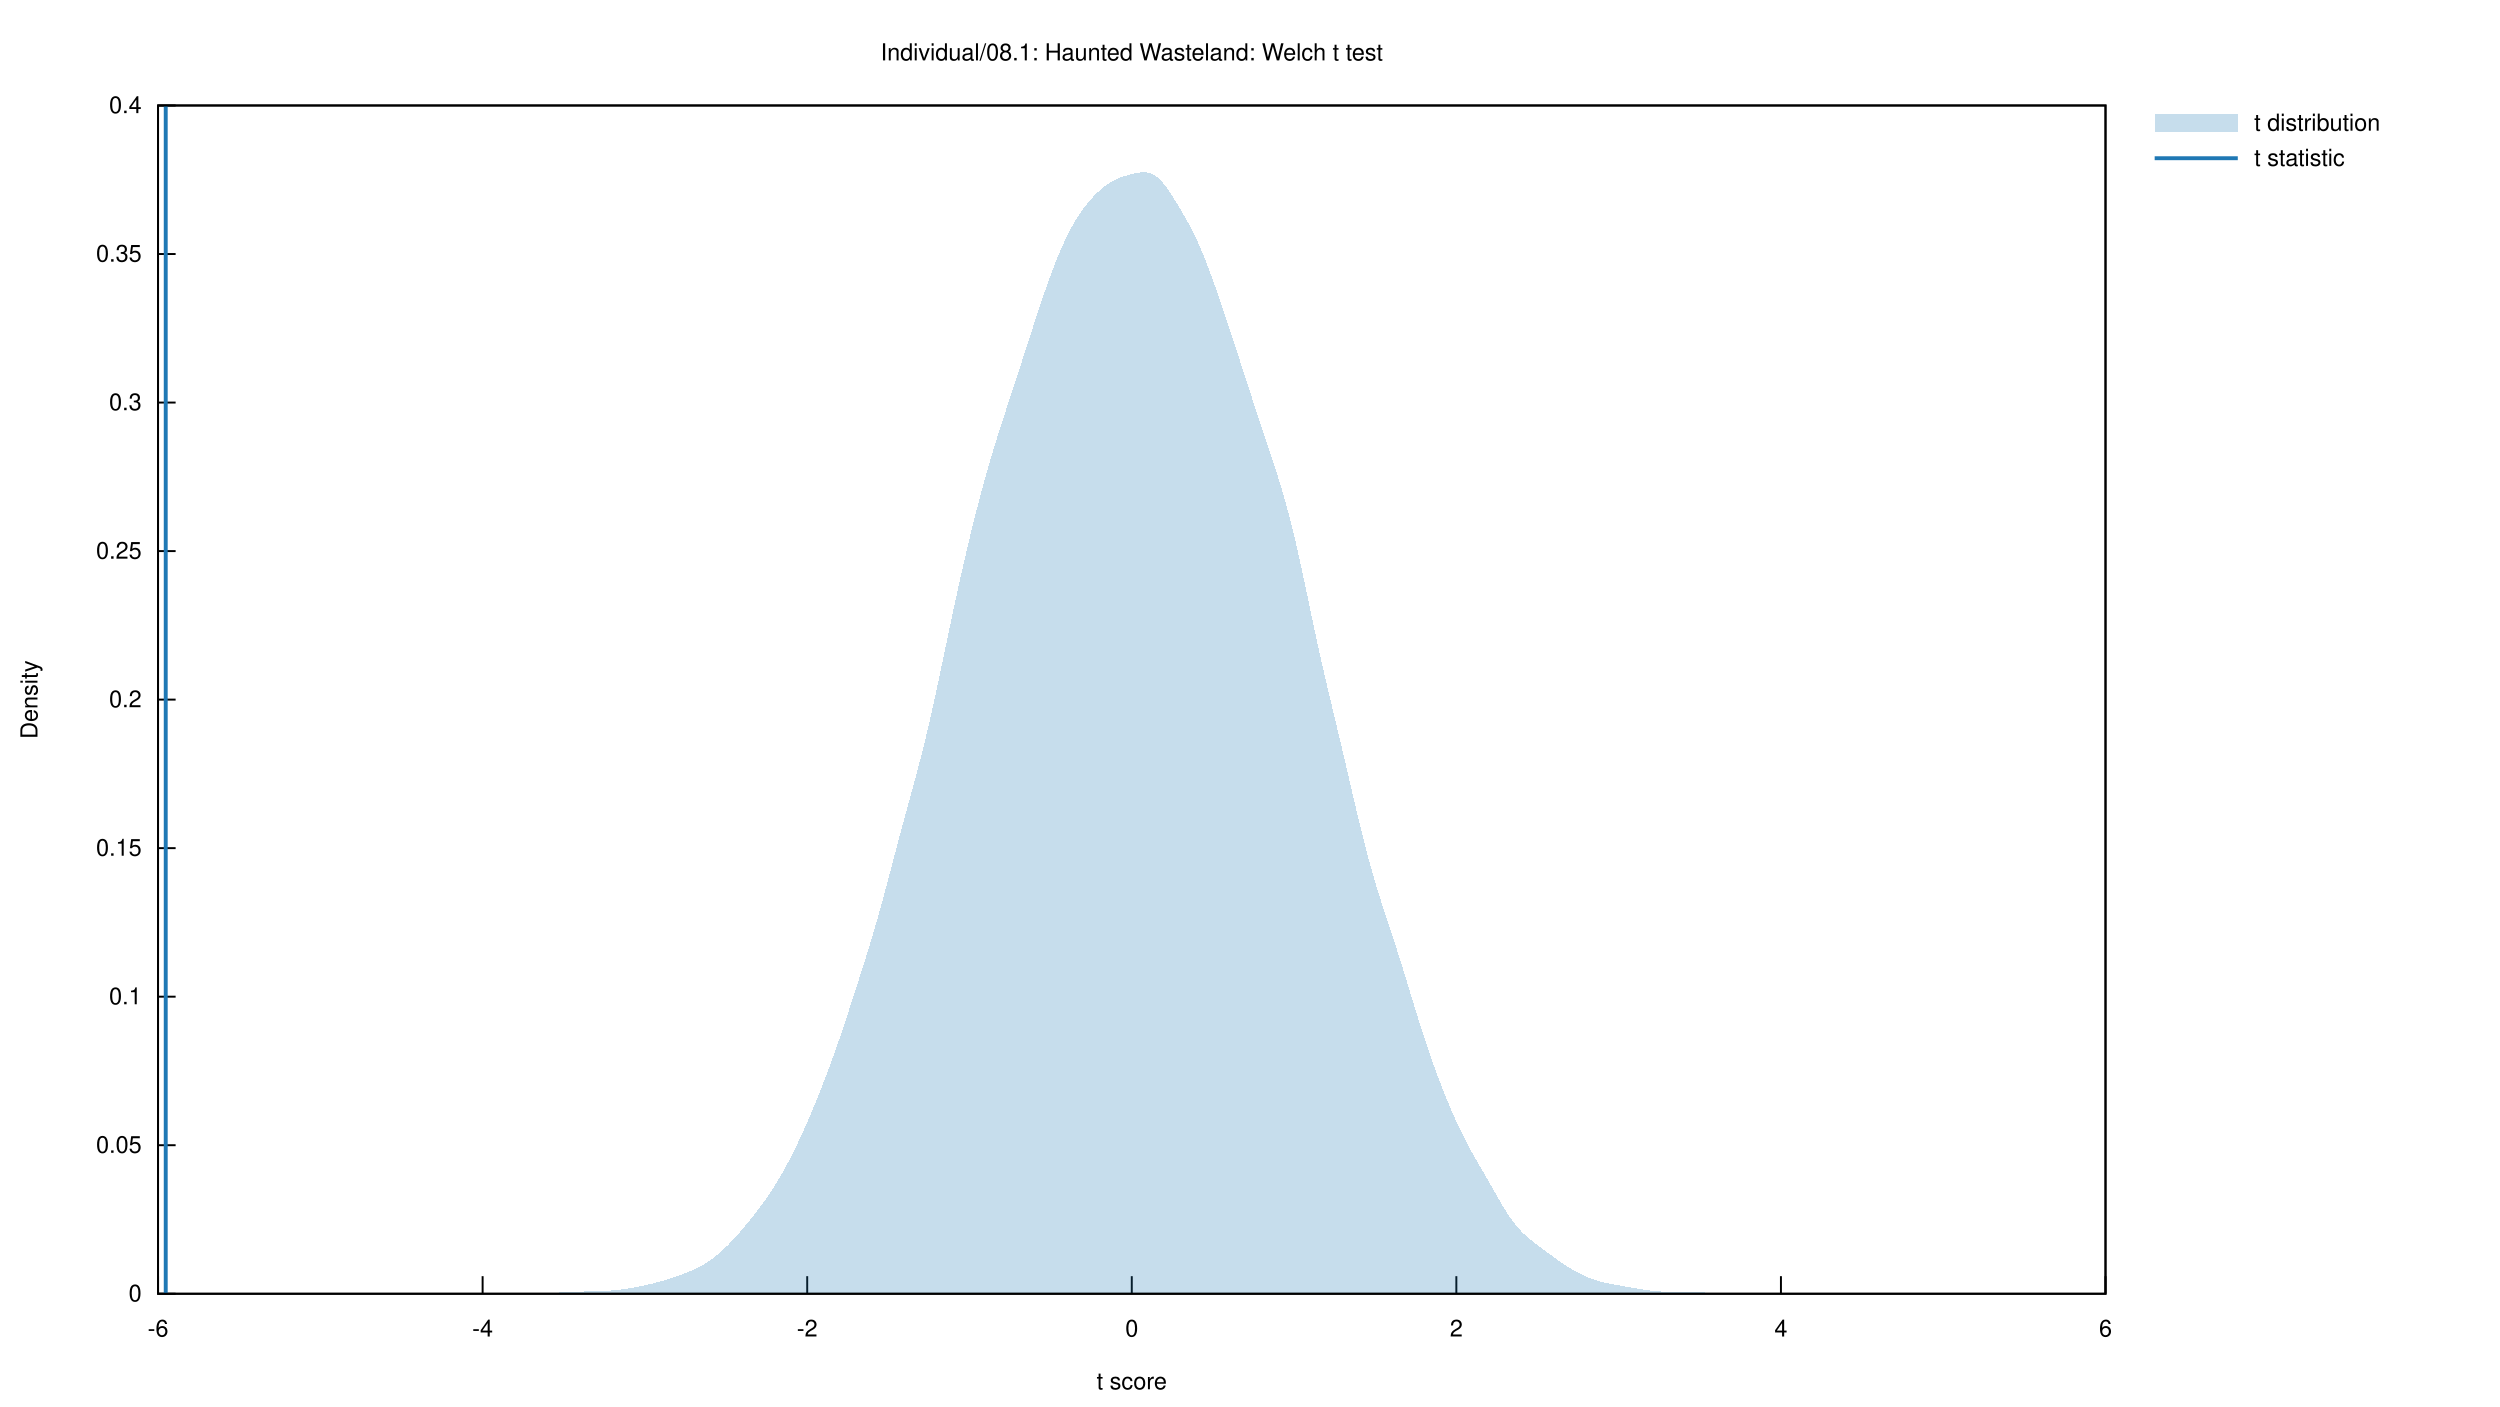
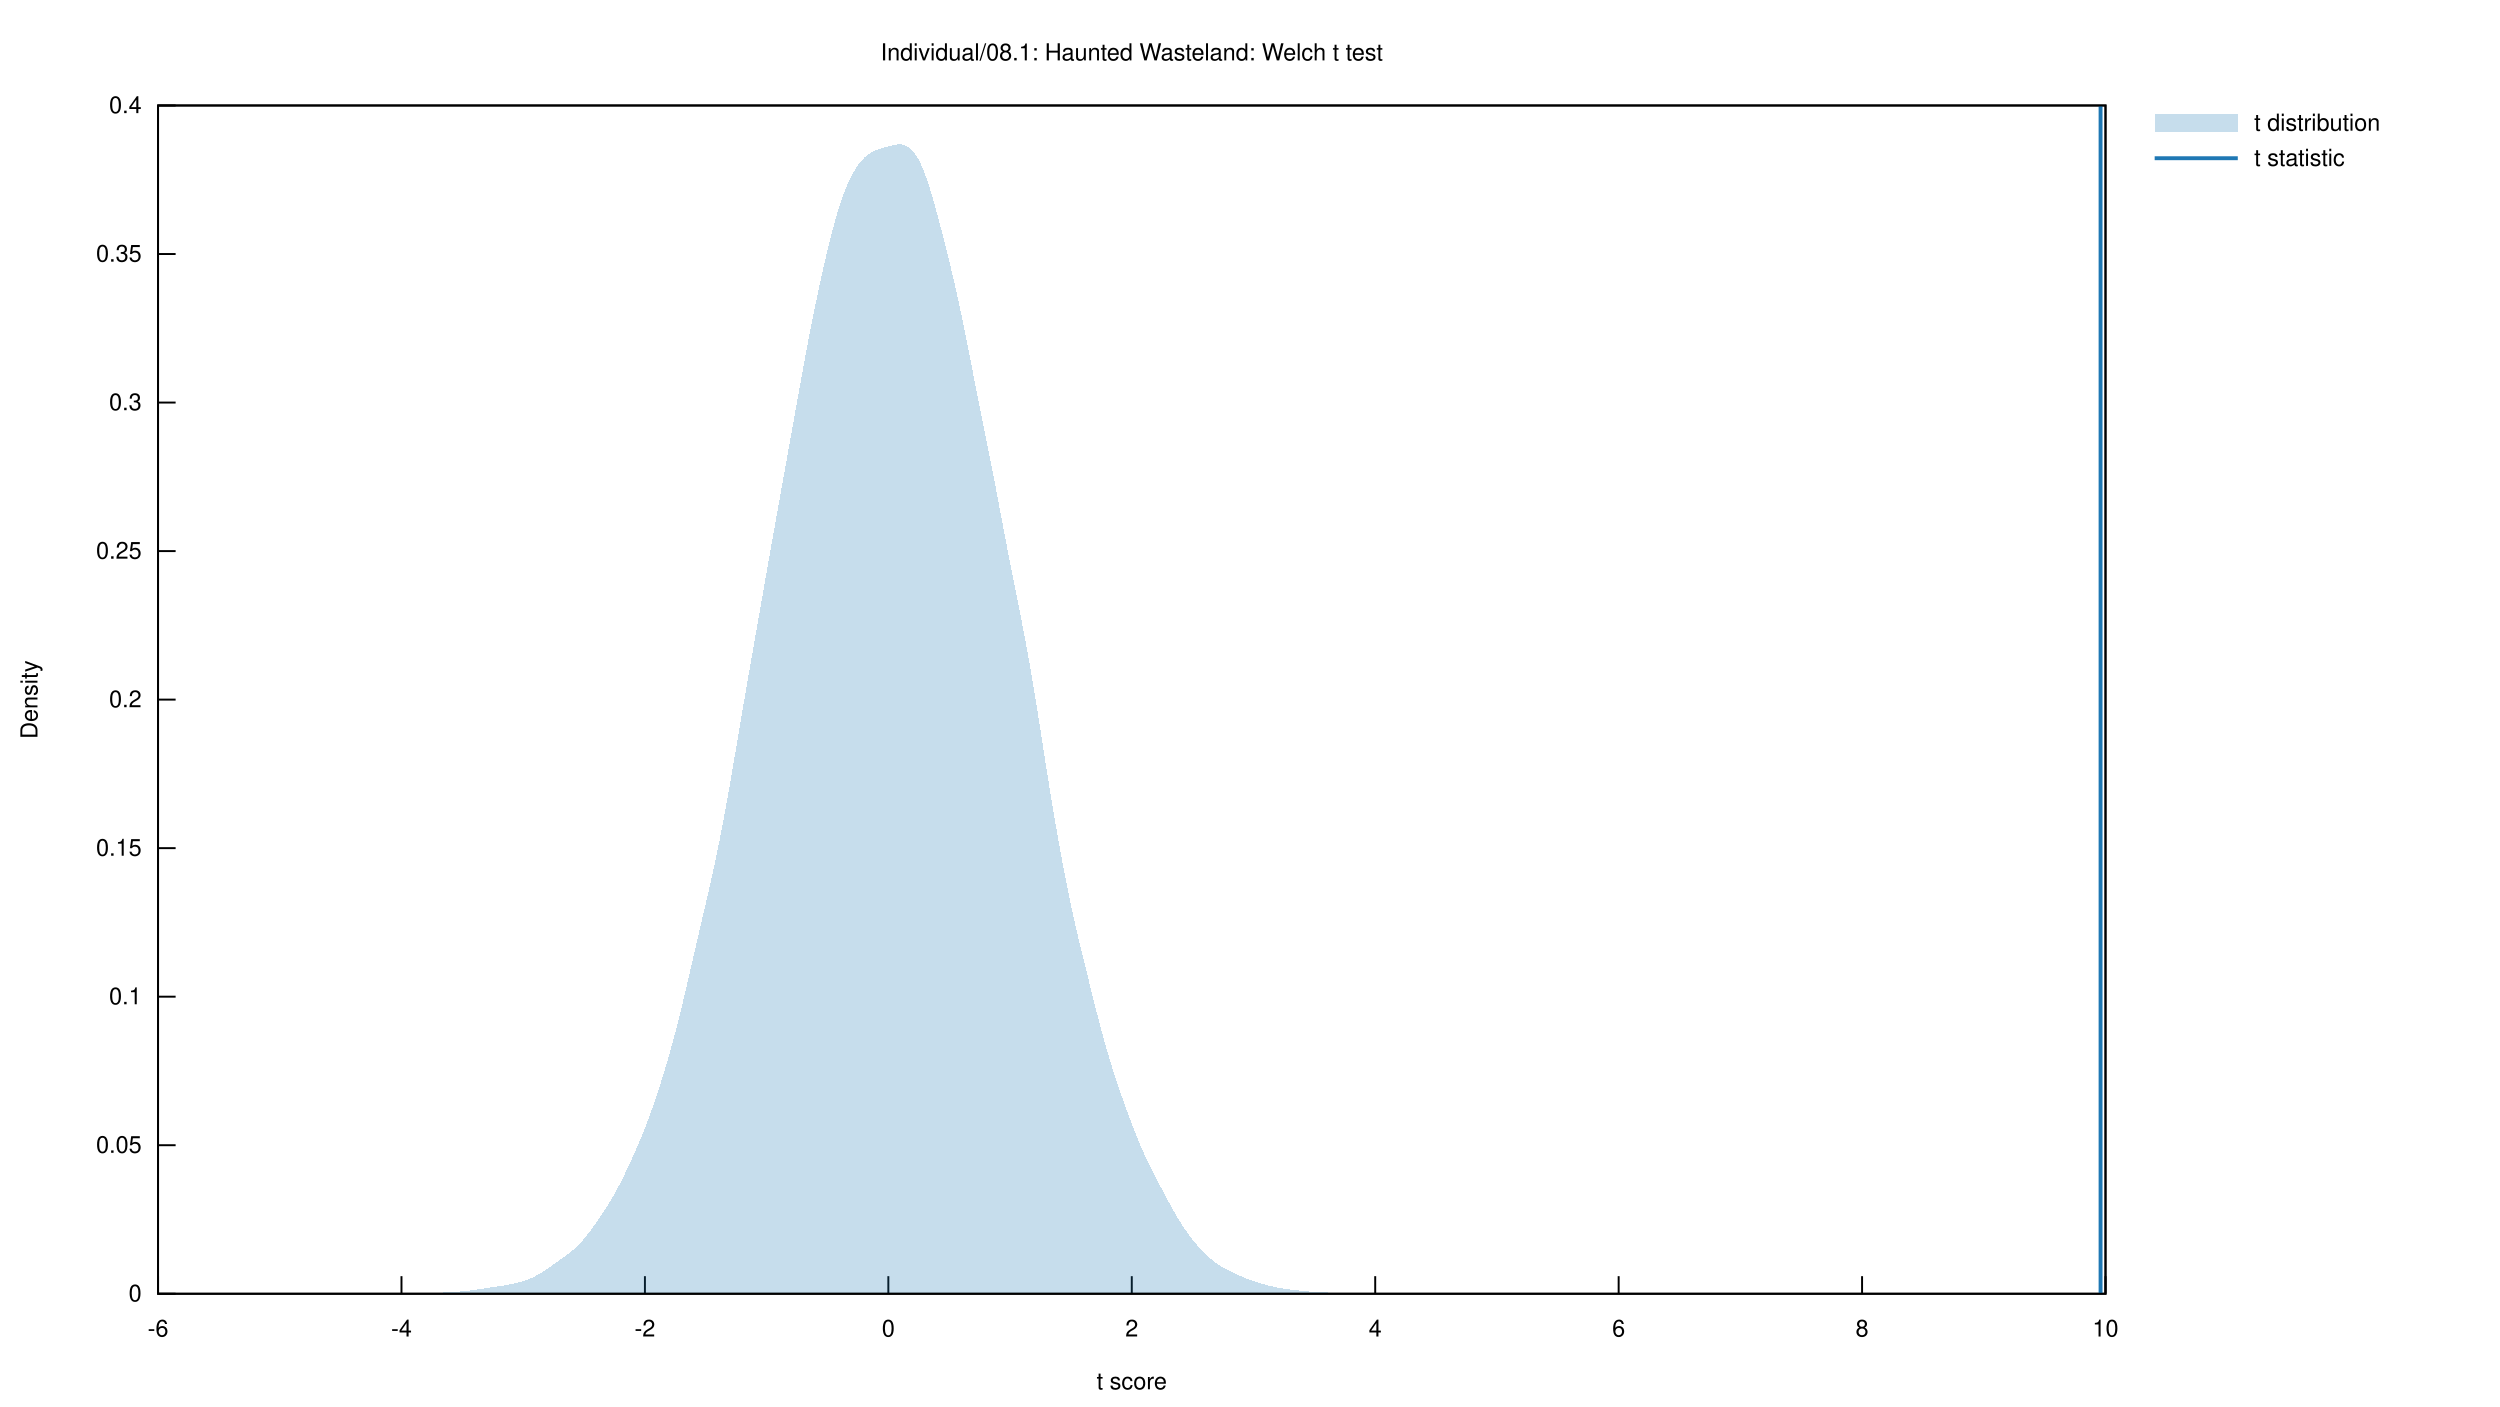
<svg xmlns="http://www.w3.org/2000/svg" xmlns:xlink="http://www.w3.org/1999/xlink" viewBox="0 0 1280 720">
  <g id="gnuplot_canvas">
    <rect x="0" y="0" width="1280" height="720" fill="none" />
    <defs>
      <circle id="gpDot" r="0.5" stroke-width="0.5" stroke="currentColor" />
      <path id="gpPt0" stroke-width="0.222" stroke="currentColor" d="M-1,0 h2 M0,-1 v2" />
      <path id="gpPt1" stroke-width="0.222" stroke="currentColor" d="M-1,-1 L1,1 M1,-1 L-1,1" />
      <path id="gpPt2" stroke-width="0.222" stroke="currentColor" d="M-1,0 L1,0 M0,-1 L0,1 M-1,-1 L1,1 M-1,1 L1,-1" />
      <rect id="gpPt3" stroke-width="0.222" stroke="currentColor" x="-1" y="-1" width="2" height="2" />
      <rect id="gpPt4" stroke-width="0.222" stroke="currentColor" fill="currentColor" x="-1" y="-1" width="2" height="2" />
      <circle id="gpPt5" stroke-width="0.222" stroke="currentColor" cx="0" cy="0" r="1" />
      <use xlink:href="#gpPt5" id="gpPt6" fill="currentColor" stroke="none" />
      <path id="gpPt7" stroke-width="0.222" stroke="currentColor" d="M0,-1.33 L-1.33,0.67 L1.33,0.67 z" />
      <use xlink:href="#gpPt7" id="gpPt8" fill="currentColor" stroke="none" />
      <use xlink:href="#gpPt7" id="gpPt9" stroke="currentColor" transform="rotate(180)" />
      <use xlink:href="#gpPt9" id="gpPt10" fill="currentColor" stroke="none" />
      <use xlink:href="#gpPt3" id="gpPt11" stroke="currentColor" transform="rotate(45)" />
      <use xlink:href="#gpPt11" id="gpPt12" fill="currentColor" stroke="none" />
      <path id="gpPt13" stroke-width="0.222" stroke="currentColor" d="M0,1.330 L1.265,0.411 L0.782,-1.067 L-0.782,-1.076 L-1.265,0.411 z" />
      <use xlink:href="#gpPt13" id="gpPt14" fill="currentColor" stroke="none" />
      <filter id="textbox" filterUnits="objectBoundingBox" x="0" y="0" height="1" width="1">
        <feFlood flood-color="white" flood-opacity="1" result="bgnd" />
        <feComposite in="SourceGraphic" in2="bgnd" operator="atop" />
      </filter>
      <filter id="greybox" filterUnits="objectBoundingBox" x="0" y="0" height="1" width="1">
        <feFlood flood-color="lightgrey" flood-opacity="1" result="grey" />
        <feComposite in="SourceGraphic" in2="grey" operator="atop" />
      </filter>
    </defs>
    <g fill="none" color="white" stroke="currentColor" stroke-width="1.00" stroke-linecap="butt" stroke-linejoin="miter">
</g>
    <g fill="none" color="black" stroke="currentColor" stroke-width="1.00" stroke-linecap="butt" stroke-linejoin="miter">
      <path stroke="black" d="M80.92,662.40 L89.92,662.40  " />
      <g transform="translate(72.53,666.30)" stroke="none" fill="black" font-family="Helvetica" font-size="12.00" text-anchor="end">
        <text>
          <tspan font-family="Helvetica"> 0</tspan>
        </text>
      </g>
    </g>
    <g fill="none" color="black" stroke="currentColor" stroke-width="1.00" stroke-linecap="butt" stroke-linejoin="miter">
      <path stroke="black" d="M80.92,586.35 L89.92,586.35  " />
      <g transform="translate(72.53,590.25)" stroke="none" fill="black" font-family="Helvetica" font-size="12.00" text-anchor="end">
        <text>
          <tspan font-family="Helvetica"> 0.05</tspan>
        </text>
      </g>
    </g>
    <g fill="none" color="black" stroke="currentColor" stroke-width="1.00" stroke-linecap="butt" stroke-linejoin="miter">
      <path stroke="black" d="M80.92,510.30 L89.92,510.30  " />
      <g transform="translate(72.53,514.20)" stroke="none" fill="black" font-family="Helvetica" font-size="12.00" text-anchor="end">
        <text>
          <tspan font-family="Helvetica"> 0.1</tspan>
        </text>
      </g>
    </g>
    <g fill="none" color="black" stroke="currentColor" stroke-width="1.00" stroke-linecap="butt" stroke-linejoin="miter">
      <path stroke="black" d="M80.92,434.25 L89.92,434.25  " />
      <g transform="translate(72.53,438.15)" stroke="none" fill="black" font-family="Helvetica" font-size="12.00" text-anchor="end">
        <text>
          <tspan font-family="Helvetica"> 0.15</tspan>
        </text>
      </g>
    </g>
    <g fill="none" color="black" stroke="currentColor" stroke-width="1.00" stroke-linecap="butt" stroke-linejoin="miter">
      <path stroke="black" d="M80.92,358.20 L89.92,358.20  " />
      <g transform="translate(72.53,362.10)" stroke="none" fill="black" font-family="Helvetica" font-size="12.00" text-anchor="end">
        <text>
          <tspan font-family="Helvetica"> 0.2</tspan>
        </text>
      </g>
    </g>
    <g fill="none" color="black" stroke="currentColor" stroke-width="1.00" stroke-linecap="butt" stroke-linejoin="miter">
      <path stroke="black" d="M80.92,282.16 L89.92,282.16  " />
      <g transform="translate(72.53,286.06)" stroke="none" fill="black" font-family="Helvetica" font-size="12.00" text-anchor="end">
        <text>
          <tspan font-family="Helvetica"> 0.25</tspan>
        </text>
      </g>
    </g>
    <g fill="none" color="black" stroke="currentColor" stroke-width="1.00" stroke-linecap="butt" stroke-linejoin="miter">
      <path stroke="black" d="M80.92,206.11 L89.92,206.11  " />
      <g transform="translate(72.53,210.01)" stroke="none" fill="black" font-family="Helvetica" font-size="12.00" text-anchor="end">
        <text>
          <tspan font-family="Helvetica"> 0.3</tspan>
        </text>
      </g>
    </g>
    <g fill="none" color="black" stroke="currentColor" stroke-width="1.00" stroke-linecap="butt" stroke-linejoin="miter">
      <path stroke="black" d="M80.92,130.06 L89.92,130.06  " />
      <g transform="translate(72.53,133.96)" stroke="none" fill="black" font-family="Helvetica" font-size="12.00" text-anchor="end">
        <text>
          <tspan font-family="Helvetica"> 0.35</tspan>
        </text>
      </g>
    </g>
    <g fill="none" color="black" stroke="currentColor" stroke-width="1.00" stroke-linecap="butt" stroke-linejoin="miter">
      <path stroke="black" d="M80.92,54.01 L89.92,54.01  " />
      <g transform="translate(72.53,57.91)" stroke="none" fill="black" font-family="Helvetica" font-size="12.00" text-anchor="end">
        <text>
          <tspan font-family="Helvetica"> 0.4</tspan>
        </text>
      </g>
    </g>
    <g fill="none" color="black" stroke="currentColor" stroke-width="1.00" stroke-linecap="butt" stroke-linejoin="miter">
      <path stroke="black" d="M80.92,662.40 L80.92,653.40  " />
      <g transform="translate(80.92,684.30)" stroke="none" fill="black" font-family="Helvetica" font-size="12.00" text-anchor="middle">
        <text>
          <tspan font-family="Helvetica">-6</tspan>
        </text>
      </g>
    </g>
    <g fill="none" color="black" stroke="currentColor" stroke-width="1.00" stroke-linecap="butt" stroke-linejoin="miter">
-       <path stroke="black" d="M247.10,662.40 L247.10,653.40  " />
-       <g transform="translate(247.10,684.30)" stroke="none" fill="black" font-family="Helvetica" font-size="12.00" text-anchor="middle">
+       <path stroke="black" d="M205.56,662.40 L205.56,653.40  " />
+       <g transform="translate(205.56,684.30)" stroke="none" fill="black" font-family="Helvetica" font-size="12.00" text-anchor="middle">
        <text>
          <tspan font-family="Helvetica">-4</tspan>
        </text>
      </g>
    </g>
    <g fill="none" color="black" stroke="currentColor" stroke-width="1.00" stroke-linecap="butt" stroke-linejoin="miter">
-       <path stroke="black" d="M413.29,662.40 L413.29,653.40  " />
-       <g transform="translate(413.29,684.30)" stroke="none" fill="black" font-family="Helvetica" font-size="12.00" text-anchor="middle">
+       <path stroke="black" d="M330.20,662.40 L330.20,653.40  " />
+       <g transform="translate(330.20,684.30)" stroke="none" fill="black" font-family="Helvetica" font-size="12.00" text-anchor="middle">
        <text>
          <tspan font-family="Helvetica">-2</tspan>
+         </text>
+       </g>
+     </g>
+     <g fill="none" color="black" stroke="currentColor" stroke-width="1.00" stroke-linecap="butt" stroke-linejoin="miter">
+       <path stroke="black" d="M454.83,662.40 L454.83,653.40  " />
+       <g transform="translate(454.83,684.30)" stroke="none" fill="black" font-family="Helvetica" font-size="12.00" text-anchor="middle">
+         <text>
+           <tspan font-family="Helvetica"> 0</tspan>
        </text>
      </g>
    </g>
    <g fill="none" color="black" stroke="currentColor" stroke-width="1.00" stroke-linecap="butt" stroke-linejoin="miter">
      <path stroke="black" d="M579.47,662.40 L579.47,653.40  " />
      <g transform="translate(579.47,684.30)" stroke="none" fill="black" font-family="Helvetica" font-size="12.00" text-anchor="middle">
        <text>
-           <tspan font-family="Helvetica"> 0</tspan>
-         </text>
-       </g>
-     </g>
-     <g fill="none" color="black" stroke="currentColor" stroke-width="1.00" stroke-linecap="butt" stroke-linejoin="miter">
-       <path stroke="black" d="M745.65,662.40 L745.65,653.40  " />
-       <g transform="translate(745.65,684.30)" stroke="none" fill="black" font-family="Helvetica" font-size="12.00" text-anchor="middle">
-         <text>
          <tspan font-family="Helvetica"> 2</tspan>
        </text>
      </g>
    </g>
    <g fill="none" color="black" stroke="currentColor" stroke-width="1.00" stroke-linecap="butt" stroke-linejoin="miter">
-       <path stroke="black" d="M911.84,662.40 L911.84,653.40  " />
-       <g transform="translate(911.84,684.30)" stroke="none" fill="black" font-family="Helvetica" font-size="12.00" text-anchor="middle">
+       <path stroke="black" d="M704.11,662.40 L704.11,653.40  " />
+       <g transform="translate(704.11,684.30)" stroke="none" fill="black" font-family="Helvetica" font-size="12.00" text-anchor="middle">
        <text>
          <tspan font-family="Helvetica"> 4</tspan>
+         </text>
+       </g>
+     </g>
+     <g fill="none" color="black" stroke="currentColor" stroke-width="1.00" stroke-linecap="butt" stroke-linejoin="miter">
+       <path stroke="black" d="M828.75,662.40 L828.75,653.40  " />
+       <g transform="translate(828.75,684.30)" stroke="none" fill="black" font-family="Helvetica" font-size="12.00" text-anchor="middle">
+         <text>
+           <tspan font-family="Helvetica"> 6</tspan>
+         </text>
+       </g>
+     </g>
+     <g fill="none" color="black" stroke="currentColor" stroke-width="1.00" stroke-linecap="butt" stroke-linejoin="miter">
+       <path stroke="black" d="M953.38,662.40 L953.38,653.40  " />
+       <g transform="translate(953.38,684.30)" stroke="none" fill="black" font-family="Helvetica" font-size="12.00" text-anchor="middle">
+         <text>
+           <tspan font-family="Helvetica"> 8</tspan>
        </text>
      </g>
    </g>
    <g fill="none" color="black" stroke="currentColor" stroke-width="1.00" stroke-linecap="butt" stroke-linejoin="miter">
      <path stroke="black" d="M1078.02,662.40 L1078.02,653.40  " />
      <g transform="translate(1078.02,684.30)" stroke="none" fill="black" font-family="Helvetica" font-size="12.00" text-anchor="middle">
        <text>
-           <tspan font-family="Helvetica"> 6</tspan>
+           <tspan font-family="Helvetica"> 10</tspan>
        </text>
      </g>
    </g>
    <g fill="none" color="black" stroke="currentColor" stroke-width="1.00" stroke-linecap="butt" stroke-linejoin="miter">
</g>
    <g fill="none" color="black" stroke="currentColor" stroke-width="1.00" stroke-linecap="butt" stroke-linejoin="miter">
      <path stroke="black" d="M80.92,54.01 L80.92,662.40 L1078.02,662.40 L1078.02,54.01 L80.92,54.01 Z  " />
    </g>
    <g fill="none" color="black" stroke="currentColor" stroke-width="1.00" stroke-linecap="butt" stroke-linejoin="miter">
      <g transform="translate(19.18,358.21) rotate(270)" stroke="none" fill="black" font-family="Helvetica" font-size="12.00" text-anchor="middle">
        <text>
          <tspan font-family="Helvetica">Density</tspan>
        </text>
      </g>
    </g>
    <g fill="none" color="black" stroke="currentColor" stroke-width="1.00" stroke-linecap="butt" stroke-linejoin="miter">
      <g transform="translate(579.47,711.30)" stroke="none" fill="black" font-family="Helvetica" font-size="12.00" text-anchor="middle">
        <text>
          <tspan font-family="Helvetica">t score</tspan>
        </text>
      </g>
    </g>
    <g fill="none" color="black" stroke="currentColor" stroke-width="1.00" stroke-linecap="butt" stroke-linejoin="miter">
</g>
    <g id="gnuplot_plot_1">
      <g fill="none" color="black" stroke="currentColor" stroke-width="1.00" stroke-linecap="butt" stroke-linejoin="miter">
        <g transform="translate(1154.14,66.91)" stroke="none" fill="black" font-family="Helvetica" font-size="12.00" text-anchor="start">
          <text>
            <tspan font-family="Helvetica">t distribution</tspan>
          </text>
        </g>
      </g>
      <g fill="none" color="black" stroke="currentColor" stroke-width="1.00" stroke-linecap="butt" stroke-linejoin="miter">
        <g stroke="none" shape-rendering="crispEdges">
          <polygon fill="rgb( 31, 120, 180)" fill-opacity="0.25" points="1103.19,67.51 1145.75,67.51 1145.75,58.51 1103.19,58.51 " />
-           <polygon fill="rgb( 31, 120, 180)" fill-opacity="0.25" points="225.11,662.40 226.58,662.40 228.06,662.40 229.53,662.40 231.01,662.40 232.48,662.39 233.96,662.39 235.44,662.39 236.91,662.39 238.39,662.38 239.86,662.38 241.34,662.37 242.81,662.37 244.29,662.36 245.76,662.35 247.24,662.35 248.72,662.35 250.19,662.34 251.67,662.34 253.14,662.34 254.62,662.34 256.09,662.35 257.57,662.35 259.04,662.35 260.52,662.35 262.00,662.35 263.47,662.35 264.95,662.34 266.42,662.33 267.90,662.32 269.37,662.30 270.85,662.27 272.32,662.24 273.80,662.21 275.27,662.16 276.75,662.12 278.23,662.07 279.70,662.02 281.18,661.96 282.65,661.90 284.13,661.84 285.60,661.78 287.08,661.72 288.55,661.66 290.03,661.60 291.51,661.53 292.98,661.47 294.46,661.41 295.93,661.36 297.41,661.30 298.88,661.25 300.36,661.21 301.83,661.17 303.31,661.13 304.79,661.09 306.26,661.05 307.74,661.00 309.21,660.94 310.69,660.87 312.16,660.78 313.64,660.67 315.11,660.55 316.59,660.40 318.07,660.23 319.54,660.03 321.02,659.82 322.49,659.58 323.97,659.32 325.44,659.05 326.92,658.76 328.39,658.46 329.87,658.15 331.35,657.82 332.82,657.47 334.30,657.11 335.77,656.73 337.25,656.33 338.72,655.92 340.20,655.48 341.67,655.02 343.15,654.55 344.62,654.06 346.10,653.56 347.58,653.05 349.05,652.52 350.53,651.97 352.00,651.39 353.48,650.79 354.95,650.15 356.43,649.46 357.90,648.71 359.38,647.91 360.86,647.03 362.33,646.09 363.81,645.09 365.28,644.00 366.76,642.85 368.23,641.63 369.71,640.33 371.18,638.97 372.66,637.53 374.14,636.02 375.61,634.45 377.09,632.82 378.56,631.14 380.04,629.41 381.51,627.65 382.99,625.86 384.46,624.03 385.94,622.17 387.42,620.27 388.89,618.33 390.37,616.34 391.84,614.29 393.32,612.16 394.79,609.96 396.27,607.67 397.74,605.29 399.22,602.82 400.69,600.25 402.17,597.60 403.65,594.85 405.12,592.00 406.60,589.07 408.07,586.04 409.55,582.92 411.02,579.71 412.50,576.41 413.97,573.03 415.45,569.56 416.93,566.02 418.40,562.41 419.88,558.73 421.35,554.97 422.83,551.13 424.30,547.22 425.78,543.21 427.25,539.11 428.73,534.91 430.21,530.62 431.68,526.25 433.16,521.81 434.63,517.31 436.11,512.77 437.58,508.20 439.06,503.60 440.53,498.99 442.01,494.34 443.49,489.64 444.96,484.87 446.44,480.00 447.91,475.01 449.39,469.90 450.86,464.65 452.34,459.27 453.81,453.78 455.29,448.21 456.77,442.59 458.24,436.97 459.72,431.38 461.19,425.84 462.67,420.36 464.14,414.94 465.62,409.56 467.09,404.17 468.57,398.74 470.04,393.20 471.52,387.53 473.00,381.66 474.47,375.58 475.95,369.27 477.42,362.75 478.90,356.03 480.37,349.16 481.85,342.17 483.32,335.12 484.80,328.07 486.28,321.04 487.75,314.08 489.23,307.23 490.70,300.49 492.18,293.88 493.65,287.41 495.13,281.07 496.60,274.88 498.08,268.83 499.56,262.93 501.03,257.19 502.51,251.61 503.98,246.19 505.46,240.93 506.93,235.84 508.41,230.90 509.88,226.09 511.36,221.40 512.84,216.79 514.31,212.24 515.79,207.74 517.26,203.24 518.74,198.75 520.21,194.24 521.69,189.71 523.16,185.16 524.64,180.59 526.12,176.02 527.59,171.44 529.07,166.89 530.54,162.36 532.02,157.89 533.49,153.48 534.97,149.17 536.44,144.97 537.92,140.89 539.39,136.97 540.87,133.20 542.35,129.61 543.82,126.20 545.30,122.97 546.77,119.94 548.25,117.09 549.72,114.44 551.20,111.96 552.67,109.66 554.15,107.52 555.63,105.54 557.10,103.70 558.58,101.99 560.05,100.39 561.53,98.91 563.00,97.54 564.48,96.27 565.95,95.11 567.43,94.07 568.91,93.14 570.38,92.33 571.86,91.62 573.33,91.00 574.81,90.47 576.28,90.00 577.76,89.58 579.23,89.20 580.71,88.84 582.19,88.54 583.66,88.30 585.14,88.16 586.61,88.18 588.09,88.41 589.56,88.87 591.04,89.63 592.51,90.68 593.99,92.04 595.46,93.67 596.94,95.56 598.42,97.64 599.89,99.87 601.37,102.21 602.84,104.61 604.32,107.07 605.79,109.58 607.27,112.16 608.74,114.83 610.22,117.63 611.70,120.58 613.17,123.71 614.65,127.03 616.12,130.56 617.60,134.26 619.07,138.14 620.55,142.15 622.02,146.28 623.50,150.50 624.98,154.79 626.45,159.14 627.93,163.54 629.40,167.99 630.88,172.47 632.35,177.00 633.83,181.55 635.30,186.12 636.78,190.70 638.26,195.27 639.73,199.82 641.21,204.34 642.68,208.84 644.16,213.30 645.63,217.74 647.11,222.15 648.58,226.56 650.06,230.99 651.54,235.45 653.01,239.99 654.49,244.65 655.96,249.47 657.44,254.49 658.91,259.77 660.39,265.34 661.86,271.21 663.34,277.39 664.81,283.85 666.29,290.55 667.77,297.44 669.24,304.44 670.72,311.47 672.19,318.48 673.67,325.39 675.14,332.17 676.62,338.80 678.09,345.27 679.57,351.61 681.05,357.84 682.52,364.02 684.00,370.17 685.47,376.35 686.95,382.57 688.42,388.84 689.90,395.17 691.37,401.52 692.85,407.87 694.33,414.17 695.80,420.37 697.28,426.43 698.75,432.30 700.23,437.96 701.70,443.39 703.18,448.58 704.65,453.56 706.13,458.35 707.61,462.98 709.08,467.51 710.56,471.99 712.03,476.46 713.51,480.95 714.98,485.51 716.46,490.14 717.93,494.85 719.41,499.63 720.89,504.46 722.36,509.32 723.84,514.16 725.31,518.97 726.79,523.71 728.26,528.36 729.74,532.89 731.21,537.29 732.69,541.57 734.16,545.72 735.64,549.74 737.12,553.65 738.59,557.45 740.07,561.15 741.54,564.75 743.02,568.24 744.49,571.63 745.97,574.91 747.44,578.06 748.92,581.10 750.40,584.01 751.87,586.82 753.35,589.52 754.82,592.15 756.30,594.72 757.77,597.26 759.25,599.79 760.72,602.33 762.20,604.90 763.68,607.48 765.15,610.08 766.63,612.67 768.10,615.23 769.58,617.72 771.05,620.12 772.53,622.39 774.00,624.52 775.48,626.49 776.96,628.29 778.43,629.94 779.91,631.44 781.38,632.81 782.86,634.09 784.33,635.29 785.81,636.45 787.28,637.57 788.76,638.67 790.24,639.77 791.71,640.86 793.19,641.94 794.66,643.02 796.14,644.09 797.61,645.14 799.09,646.17 800.56,647.17 802.04,648.13 803.51,649.07 804.99,649.96 806.47,650.81 807.94,651.62 809.42,652.38 810.89,653.09 812.37,653.75 813.84,654.36 815.32,654.91 816.79,655.41 818.27,655.86 819.75,656.26 821.22,656.62 822.70,656.95 824.17,657.25 825.65,657.53 827.12,657.80 828.60,658.06 830.07,658.32 831.55,658.57 833.03,658.84 834.50,659.10 835.98,659.36 837.45,659.62 838.93,659.87 840.40,660.12 841.88,660.34 843.35,660.55 844.83,660.74 846.31,660.90 847.78,661.04 849.26,661.16 850.73,661.25 852.21,661.32 853.68,661.38 855.16,661.42 856.63,661.45 858.11,661.47 859.58,661.49 861.06,661.51 862.54,661.53 864.01,661.55 865.49,661.57 866.96,661.60 868.44,661.63 869.91,661.67 871.39,661.71 872.86,661.75 874.34,661.79 875.82,661.83 877.29,661.86 878.77,661.90 880.24,661.93 881.72,661.96 883.19,661.98 884.67,662.00 886.14,662.02 887.62,662.03 889.10,662.05 890.57,662.06 892.05,662.08 893.52,662.10 895.00,662.12 896.47,662.13 897.95,662.15 899.42,662.17 900.90,662.19 902.38,662.21 903.85,662.24 905.33,662.26 906.80,662.28 908.28,662.29 909.75,662.31 911.23,662.33 912.70,662.34 914.18,662.35 915.66,662.36 917.13,662.37 918.61,662.37 920.08,662.37 921.56,662.37 923.03,662.37 924.51,662.37 925.98,662.36 927.46,662.36 928.93,662.35 930.41,662.35 931.89,662.35 933.36,662.34 934.84,662.34 936.31,662.34 937.79,662.35 939.26,662.35 940.74,662.35 942.21,662.36 943.69,662.37 945.17,662.37 946.64,662.38 948.12,662.38 949.59,662.39 951.07,662.39 952.54,662.39 954.02,662.39 955.49,662.40 956.97,662.40 958.45,662.40 959.92,662.40 961.40,662.40 961.40,662.40 959.92,662.40 958.45,662.40 956.97,662.40 955.49,662.40 954.02,662.40 952.54,662.40 951.07,662.40 949.59,662.40 948.12,662.40 946.64,662.40 945.17,662.40 943.69,662.40 942.21,662.40 940.74,662.40 939.26,662.40 937.79,662.40 936.31,662.40 934.84,662.40 933.36,662.40 931.89,662.40 930.41,662.40 928.93,662.40 927.46,662.40 925.98,662.40 924.51,662.40 923.03,662.40 921.56,662.40 920.08,662.40 918.61,662.40 917.13,662.40 915.66,662.40 914.18,662.40 912.70,662.40 911.23,662.40 909.75,662.40 908.28,662.40 906.80,662.40 905.33,662.40 903.85,662.40 902.38,662.40 900.90,662.40 899.42,662.40 897.95,662.40 896.47,662.40 895.00,662.40 893.52,662.40 892.05,662.40 890.57,662.40 889.10,662.40 887.62,662.40 886.14,662.40 884.67,662.40 883.19,662.40 881.72,662.40 880.24,662.40 878.77,662.40 877.29,662.40 875.82,662.40 874.34,662.40 872.86,662.40 871.39,662.40 869.91,662.40 868.44,662.40 866.96,662.40 865.49,662.40 864.01,662.40 862.54,662.40 861.06,662.40 859.58,662.40 858.11,662.40 856.63,662.40 855.16,662.40 853.68,662.40 852.21,662.40 850.73,662.40 849.26,662.40 847.78,662.40 846.31,662.40 844.83,662.40 843.35,662.40 841.88,662.40 840.40,662.40 838.93,662.40 837.45,662.40 835.98,662.40 834.50,662.40 833.03,662.40 831.55,662.40 830.07,662.40 828.60,662.40 827.12,662.40 825.65,662.40 824.17,662.40 822.70,662.40 821.22,662.40 819.75,662.40 818.27,662.40 816.79,662.40 815.32,662.40 813.84,662.40 812.37,662.40 810.89,662.40 809.42,662.40 807.94,662.40 806.47,662.40 804.99,662.40 803.51,662.40 802.04,662.40 800.56,662.40 799.09,662.40 797.61,662.40 796.14,662.40 794.66,662.40 793.19,662.40 791.71,662.40 790.24,662.40 788.76,662.40 787.28,662.40 785.81,662.40 784.33,662.40 782.86,662.40 781.38,662.40 779.91,662.40 778.43,662.40 776.96,662.40 775.48,662.40 774.00,662.40 772.53,662.40 771.05,662.40 769.58,662.40 768.10,662.40 766.63,662.40 765.15,662.40 763.68,662.40 762.20,662.40 760.72,662.40 759.25,662.40 757.77,662.40 756.30,662.40 754.82,662.40 753.35,662.40 751.87,662.40 750.40,662.40 748.92,662.40 747.44,662.40 745.97,662.40 744.49,662.40 743.02,662.40 741.54,662.40 740.07,662.40 738.59,662.40 737.12,662.40 735.64,662.40 734.16,662.40 732.69,662.40 731.21,662.40 729.74,662.40 728.26,662.40 726.79,662.40 725.31,662.40 723.84,662.40 722.36,662.40 720.89,662.40 719.41,662.40 717.93,662.40 716.46,662.40 714.98,662.40 713.51,662.40 712.03,662.40 710.56,662.40 709.08,662.40 707.61,662.40 706.13,662.40 704.65,662.40 703.18,662.40 701.70,662.40 700.23,662.40 698.75,662.40 697.28,662.40 695.80,662.40 694.33,662.40 692.85,662.40 691.37,662.40 689.90,662.40 688.42,662.40 686.95,662.40 685.47,662.40 684.00,662.40 682.52,662.40 681.05,662.40 679.57,662.40 678.09,662.40 676.62,662.40 675.14,662.40 673.67,662.40 672.19,662.40 670.72,662.40 669.24,662.40 667.77,662.40 666.29,662.40 664.81,662.40 663.34,662.40 661.86,662.40 660.39,662.40 658.91,662.40 657.44,662.40 655.96,662.40 654.49,662.40 653.01,662.40 651.54,662.40 650.06,662.40 648.58,662.40 647.11,662.40 645.63,662.40 644.16,662.40 642.68,662.40 641.21,662.40 639.73,662.40 638.26,662.40 636.78,662.40 635.30,662.40 633.83,662.40 632.35,662.40 630.88,662.40 629.40,662.40 627.93,662.40 626.45,662.40 624.98,662.40 623.50,662.40 622.02,662.40 620.55,662.40 619.07,662.40 617.60,662.40 616.12,662.40 614.65,662.40 613.17,662.40 611.70,662.40 610.22,662.40 608.74,662.40 607.27,662.40 605.79,662.40 604.32,662.40 602.84,662.40 601.37,662.40 599.89,662.40 598.42,662.40 596.94,662.40 595.46,662.40 593.99,662.40 592.51,662.40 591.04,662.40 589.56,662.40 588.09,662.40 586.61,662.40 585.14,662.40 583.66,662.40 582.19,662.40 580.71,662.40 579.23,662.40 577.76,662.40 576.28,662.40 574.81,662.40 573.33,662.40 571.86,662.40 570.38,662.40 568.91,662.40 567.43,662.40 565.95,662.40 564.48,662.40 563.00,662.40 561.53,662.40 560.05,662.40 558.58,662.40 557.10,662.40 555.63,662.40 554.15,662.40 552.67,662.40 551.20,662.40 549.72,662.40 548.25,662.40 546.77,662.40 545.30,662.40 543.82,662.40 542.35,662.40 540.87,662.40 539.39,662.40 537.92,662.40 536.44,662.40 534.97,662.40 533.49,662.40 532.02,662.40 530.54,662.40 529.07,662.40 527.59,662.40 526.12,662.40 524.64,662.40 523.16,662.40 521.69,662.40 520.21,662.40 518.74,662.40 517.26,662.40 515.79,662.40 514.31,662.40 512.84,662.40 511.36,662.40 509.88,662.40 508.41,662.40 506.93,662.40 505.46,662.40 503.98,662.40 502.51,662.40 501.03,662.40 499.56,662.40 498.08,662.40 496.60,662.40 495.13,662.40 493.65,662.40 492.18,662.40 490.70,662.40 489.23,662.40 487.75,662.40 486.28,662.40 484.80,662.40 483.32,662.40 481.85,662.40 480.37,662.40 478.90,662.40 477.42,662.40 475.95,662.40 474.47,662.40 473.00,662.40 471.52,662.40 470.04,662.40 468.57,662.40 467.09,662.40 465.62,662.40 464.14,662.40 462.67,662.40 461.19,662.40 459.72,662.40 458.24,662.40 456.77,662.40 455.29,662.40 453.81,662.40 452.34,662.40 450.86,662.40 449.39,662.40 447.91,662.40 446.44,662.40 444.96,662.40 443.49,662.40 442.01,662.40 440.53,662.40 439.06,662.40 437.58,662.40 436.11,662.40 434.63,662.40 433.16,662.40 431.68,662.40 430.21,662.40 428.73,662.40 427.25,662.40 425.78,662.40 424.30,662.40 422.83,662.40 421.35,662.40 419.88,662.40 418.40,662.40 416.93,662.40 415.45,662.40 413.97,662.40 412.50,662.40 411.02,662.40 409.55,662.40 408.07,662.40 406.60,662.40 405.12,662.40 403.65,662.40 402.17,662.40 400.69,662.40 399.22,662.40 397.74,662.40 396.27,662.40 394.79,662.40 393.32,662.40 391.84,662.40 390.37,662.40 388.89,662.40 387.42,662.40 385.94,662.40 384.46,662.40 382.99,662.40 381.51,662.40 380.04,662.40 378.56,662.40 377.09,662.40 375.61,662.40 374.14,662.40 372.66,662.40 371.18,662.40 369.71,662.40 368.23,662.40 366.76,662.40 365.28,662.40 363.81,662.40 362.33,662.40 360.86,662.40 359.38,662.40 357.90,662.40 356.43,662.40 354.95,662.40 353.48,662.40 352.00,662.40 350.53,662.40 349.05,662.40 347.58,662.40 346.10,662.40 344.62,662.40 343.15,662.40 341.67,662.40 340.20,662.40 338.72,662.40 337.25,662.40 335.77,662.40 334.30,662.40 332.82,662.40 331.35,662.40 329.87,662.40 328.39,662.40 326.92,662.40 325.44,662.40 323.97,662.40 322.49,662.40 321.02,662.40 319.54,662.40 318.07,662.40 316.59,662.40 315.11,662.40 313.64,662.40 312.16,662.40 310.69,662.40 309.21,662.40 307.74,662.40 306.26,662.40 304.79,662.40 303.31,662.40 301.83,662.40 300.36,662.40 298.88,662.40 297.41,662.40 295.93,662.40 294.46,662.40 292.98,662.40 291.51,662.40 290.03,662.40 288.55,662.40 287.08,662.40 285.60,662.40 284.13,662.40 282.65,662.40 281.18,662.40 279.70,662.40 278.23,662.40 276.75,662.40 275.27,662.40 273.80,662.40 272.32,662.40 270.85,662.40 269.37,662.40 267.90,662.40 266.42,662.40 264.95,662.40 263.47,662.40 262.00,662.40 260.52,662.40 259.04,662.40 257.57,662.40 256.09,662.40 254.62,662.40 253.14,662.40 251.67,662.40 250.19,662.40 248.72,662.40 247.24,662.40 245.76,662.40 244.29,662.40 242.81,662.40 241.34,662.40 239.86,662.40 238.39,662.40 236.91,662.40 235.44,662.40 233.96,662.40 232.48,662.40 231.01,662.40 229.53,662.40 228.06,662.40 226.58,662.40 225.11,662.40 " />
+           <polygon fill="rgb( 31, 120, 180)" fill-opacity="0.25" points="150.52,662.40 151.71,662.40 152.91,662.40 154.11,662.40 155.30,662.40 156.50,662.39 157.70,662.39 158.90,662.39 160.09,662.38 161.29,662.38 162.49,662.37 163.68,662.37 164.88,662.36 166.08,662.35 167.28,662.35 168.47,662.34 169.67,662.34 170.87,662.34 172.06,662.34 173.26,662.34 174.46,662.35 175.66,662.35 176.85,662.35 178.05,662.36 179.25,662.36 180.44,662.36 181.64,662.35 182.84,662.35 184.03,662.35 185.23,662.34 186.43,662.33 187.63,662.33 188.82,662.32 190.02,662.32 191.22,662.31 192.41,662.31 193.61,662.30 194.81,662.29 196.01,662.28 197.20,662.28 198.40,662.27 199.60,662.26 200.79,662.25 201.99,662.24 203.19,662.22 204.39,662.21 205.58,662.20 206.78,662.19 207.98,662.18 209.17,662.17 210.37,662.16 211.57,662.15 212.77,662.14 213.96,662.13 215.16,662.12 216.36,662.10 217.55,662.08 218.75,662.06 219.95,662.03 221.14,661.99 222.34,661.95 223.54,661.90 224.74,661.85 225.93,661.79 227.13,661.73 228.33,661.67 229.52,661.60 230.72,661.54 231.92,661.46 233.12,661.39 234.31,661.31 235.51,661.23 236.71,661.14 237.90,661.04 239.10,660.92 240.30,660.79 241.50,660.65 242.69,660.49 243.89,660.31 245.09,660.12 246.28,659.93 247.48,659.74 248.68,659.54 249.88,659.35 251.07,659.16 252.27,658.98 253.47,658.81 254.66,658.64 255.86,658.47 257.06,658.29 258.26,658.11 259.45,657.91 260.65,657.70 261.85,657.47 263.04,657.22 264.24,656.94 265.44,656.63 266.63,656.30 267.83,655.94 269.03,655.53 270.23,655.09 271.42,654.61 272.62,654.09 273.82,653.51 275.01,652.88 276.21,652.21 277.41,651.48 278.61,650.71 279.80,649.91 281.00,649.07 282.20,648.22 283.39,647.37 284.59,646.51 285.79,645.66 286.99,644.81 288.18,643.97 289.38,643.12 290.58,642.24 291.77,641.32 292.97,640.35 294.17,639.31 295.37,638.19 296.56,636.99 297.76,635.70 298.96,634.32 300.15,632.86 301.35,631.34 302.55,629.75 303.74,628.11 304.94,626.43 306.14,624.71 307.34,622.95 308.53,621.15 309.73,619.32 310.93,617.43 312.12,615.50 313.32,613.49 314.52,611.42 315.72,609.26 316.91,607.02 318.11,604.69 319.31,602.29 320.50,599.81 321.70,597.28 322.90,594.69 324.10,592.05 325.29,589.36 326.49,586.62 327.69,583.81 328.88,580.91 330.08,577.93 331.28,574.83 332.48,571.62 333.67,568.29 334.87,564.84 336.07,561.29 337.26,557.63 338.46,553.88 339.66,550.03 340.85,546.07 342.05,542.00 343.25,537.81 344.45,533.48 345.64,529.00 346.84,524.38 348.04,519.62 349.23,514.72 350.43,509.71 351.63,504.61 352.83,499.44 354.02,494.23 355.22,489.01 356.42,483.79 357.61,478.60 358.81,473.44 360.01,468.30 361.21,463.16 362.40,457.99 363.60,452.76 364.80,447.42 365.99,441.92 367.19,436.24 368.39,430.34 369.59,424.22 370.78,417.88 371.98,411.33 373.18,404.60 374.37,397.73 375.57,390.75 376.77,383.69 377.96,376.62 379.16,369.55 380.36,362.51 381.56,355.52 382.75,348.59 383.95,341.71 385.15,334.87 386.34,328.06 387.54,321.25 388.74,314.43 389.94,307.61 391.13,300.78 392.33,293.95 393.53,287.14 394.72,280.35 395.92,273.60 397.12,266.87 398.32,260.18 399.51,253.51 400.71,246.86 401.91,240.20 403.10,233.53 404.30,226.85 405.50,220.16 406.70,213.47 407.89,206.78 409.09,200.12 410.29,193.51 411.48,186.97 412.68,180.52 413.88,174.20 415.07,168.01 416.27,161.98 417.47,156.11 418.67,150.39 419.86,144.83 421.06,139.42 422.26,134.17 423.45,129.06 424.65,124.13 425.85,119.40 427.05,114.90 428.24,110.65 429.44,106.68 430.64,103.00 431.83,99.62 433.03,96.54 434.23,93.73 435.43,91.18 436.62,88.88 437.82,86.81 439.02,84.95 440.21,83.31 441.41,81.88 442.61,80.64 443.81,79.60 445.00,78.73 446.20,78.01 447.40,77.41 448.59,76.91 449.79,76.48 450.99,76.09 452.18,75.72 453.38,75.36 454.58,75.01 455.78,74.68 456.97,74.37 458.17,74.11 459.37,73.94 460.56,73.88 461.76,73.98 462.96,74.25 464.16,74.75 465.35,75.49 466.55,76.49 467.75,77.80 468.94,79.43 470.14,81.40 471.34,83.73 472.54,86.44 473.73,89.50 474.93,92.91 476.13,96.62 477.32,100.61 478.52,104.80 479.72,109.17 480.92,113.65 482.11,118.23 483.31,122.89 484.51,127.63 485.70,132.46 486.90,137.40 488.10,142.47 489.29,147.70 490.49,153.10 491.69,158.66 492.89,164.39 494.08,170.26 495.28,176.24 496.48,182.30 497.67,188.40 498.87,194.49 500.07,200.56 501.27,206.59 502.46,212.58 503.66,218.55 504.86,224.51 506.05,230.49 507.25,236.53 508.45,242.64 509.65,248.83 510.84,255.09 512.04,261.40 513.24,267.73 514.43,274.05 515.63,280.31 516.83,286.50 518.03,292.60 519.22,298.63 520.42,304.62 521.62,310.60 522.81,316.63 524.01,322.78 525.21,329.10 526.40,335.64 527.60,342.41 528.80,349.45 530.00,356.71 531.19,364.17 532.39,371.77 533.59,379.44 534.78,387.12 535.98,394.73 537.18,402.24 538.38,409.60 539.57,416.78 540.77,423.78 541.97,430.58 543.16,437.20 544.36,443.61 545.56,449.82 546.76,455.82 547.95,461.61 549.15,467.18 550.35,472.56 551.54,477.76 552.74,482.82 553.94,487.78 555.14,492.67 556.33,497.53 557.53,502.37 558.73,507.21 559.92,512.01 561.12,516.77 562.32,521.45 563.51,526.02 564.71,530.46 565.91,534.75 567.11,538.89 568.30,542.89 569.50,546.76 570.70,550.51 571.89,554.16 573.09,557.72 574.29,561.20 575.49,564.61 576.68,567.94 577.88,571.20 579.08,574.38 580.27,577.50 581.47,580.53 582.67,583.49 583.87,586.35 585.06,589.12 586.26,591.79 587.46,594.37 588.65,596.85 589.85,599.25 591.05,601.59 592.25,603.89 593.44,606.15 594.64,608.40 595.84,610.64 597.03,612.87 598.23,615.10 599.43,617.30 600.62,619.46 601.82,621.57 603.02,623.62 604.22,625.58 605.41,627.47 606.61,629.27 607.81,630.98 609.00,632.62 610.20,634.18 611.40,635.67 612.60,637.10 613.79,638.47 614.99,639.78 616.19,641.03 617.38,642.22 618.58,643.34 619.78,644.40 620.98,645.38 622.17,646.30 623.37,647.15 624.57,647.93 625.76,648.67 626.96,649.35 628.16,650.00 629.36,650.62 630.55,651.21 631.75,651.79 632.95,652.35 634.14,652.90 635.34,653.43 636.54,653.94 637.73,654.42 638.93,654.89 640.13,655.33 641.33,655.75 642.52,656.15 643.72,656.53 644.92,656.90 646.11,657.25 647.31,657.59 648.51,657.92 649.71,658.24 650.90,658.53 652.10,658.81 653.30,659.06 654.49,659.29 655.69,659.51 656.89,659.70 658.09,659.87 659.28,660.04 660.48,660.20 661.68,660.35 662.87,660.50 664.07,660.64 665.27,660.77 666.47,660.90 667.66,661.02 668.86,661.13 670.06,661.22 671.25,661.31 672.45,661.38 673.65,661.45 674.84,661.51 676.04,661.57 677.24,661.63 678.44,661.68 679.63,661.74 680.83,661.79 682.03,661.83 683.22,661.87 684.42,661.91 685.62,661.94 686.82,661.97 688.01,661.99 689.21,662.01 690.41,662.03 691.60,662.06 692.80,662.08 694.00,662.10 695.20,662.13 696.39,662.15 697.59,662.18 698.79,662.20 699.98,662.22 701.18,662.24 702.38,662.26 703.58,662.27 704.77,662.27 705.97,662.27 707.17,662.27 708.36,662.26 709.56,662.25 710.76,662.24 711.95,662.23 713.15,662.22 714.35,662.21 715.55,662.20 716.74,662.19 717.94,662.19 719.14,662.19 720.33,662.19 721.53,662.20 722.73,662.21 723.93,662.22 725.12,662.23 726.32,662.24 727.52,662.26 728.71,662.28 729.91,662.29 731.11,662.31 732.31,662.32 733.50,662.34 734.70,662.35 735.90,662.36 737.09,662.37 738.29,662.38 739.49,662.38 740.69,662.39 741.88,662.39 743.08,662.40 744.28,662.40 745.47,662.40 746.67,662.40 747.87,662.40 747.87,662.40 746.67,662.40 745.47,662.40 744.28,662.40 743.08,662.40 741.88,662.40 740.69,662.40 739.49,662.40 738.29,662.40 737.09,662.40 735.90,662.40 734.70,662.40 733.50,662.40 732.31,662.40 731.11,662.40 729.91,662.40 728.71,662.40 727.52,662.40 726.32,662.40 725.12,662.40 723.93,662.40 722.73,662.40 721.53,662.40 720.33,662.40 719.14,662.40 717.94,662.40 716.74,662.40 715.55,662.40 714.35,662.40 713.15,662.40 711.95,662.40 710.76,662.40 709.56,662.40 708.36,662.40 707.17,662.40 705.97,662.40 704.77,662.40 703.58,662.40 702.38,662.40 701.18,662.40 699.98,662.40 698.79,662.40 697.59,662.40 696.39,662.40 695.20,662.40 694.00,662.40 692.80,662.40 691.60,662.40 690.41,662.40 689.21,662.40 688.01,662.40 686.82,662.40 685.62,662.40 684.42,662.40 683.22,662.40 682.03,662.40 680.83,662.40 679.63,662.40 678.44,662.40 677.24,662.40 676.04,662.40 674.84,662.40 673.65,662.40 672.45,662.40 671.25,662.40 670.06,662.40 668.86,662.40 667.66,662.40 666.47,662.40 665.27,662.40 664.07,662.40 662.87,662.40 661.68,662.40 660.48,662.40 659.28,662.40 658.09,662.40 656.89,662.40 655.69,662.40 654.49,662.40 653.30,662.40 652.10,662.40 650.90,662.40 649.71,662.40 648.51,662.40 647.31,662.40 646.11,662.40 644.92,662.40 643.72,662.40 642.52,662.40 641.33,662.40 640.13,662.40 638.93,662.40 637.73,662.40 636.54,662.40 635.34,662.40 634.14,662.40 632.95,662.40 631.75,662.40 630.55,662.40 629.36,662.40 628.16,662.40 626.96,662.40 625.76,662.40 624.57,662.40 623.37,662.40 622.17,662.40 620.98,662.40 619.78,662.40 618.58,662.40 617.38,662.40 616.19,662.40 614.99,662.40 613.79,662.40 612.60,662.40 611.40,662.40 610.20,662.40 609.00,662.40 607.81,662.40 606.61,662.40 605.41,662.40 604.22,662.40 603.02,662.40 601.82,662.40 600.62,662.40 599.43,662.40 598.23,662.40 597.03,662.40 595.84,662.40 594.64,662.40 593.44,662.40 592.25,662.40 591.05,662.40 589.85,662.40 588.65,662.40 587.46,662.40 586.26,662.40 585.06,662.40 583.87,662.40 582.67,662.40 581.47,662.40 580.27,662.40 579.08,662.40 577.88,662.40 576.68,662.40 575.49,662.40 574.29,662.40 573.09,662.40 571.89,662.40 570.70,662.40 569.50,662.40 568.30,662.40 567.11,662.40 565.91,662.40 564.71,662.40 563.51,662.40 562.32,662.40 561.12,662.40 559.92,662.40 558.73,662.40 557.53,662.40 556.33,662.40 555.14,662.40 553.94,662.40 552.74,662.40 551.54,662.40 550.35,662.40 549.15,662.40 547.95,662.40 546.76,662.40 545.56,662.40 544.36,662.40 543.16,662.40 541.97,662.40 540.77,662.40 539.57,662.40 538.38,662.40 537.18,662.40 535.98,662.40 534.78,662.40 533.59,662.40 532.39,662.40 531.19,662.40 530.00,662.40 528.80,662.40 527.60,662.40 526.40,662.40 525.21,662.40 524.01,662.40 522.81,662.40 521.62,662.40 520.42,662.40 519.22,662.40 518.03,662.40 516.83,662.40 515.63,662.40 514.43,662.40 513.24,662.40 512.04,662.40 510.84,662.40 509.65,662.40 508.45,662.40 507.25,662.40 506.05,662.40 504.86,662.40 503.66,662.40 502.46,662.40 501.27,662.40 500.07,662.40 498.87,662.40 497.67,662.40 496.48,662.40 495.28,662.40 494.08,662.40 492.89,662.40 491.69,662.40 490.49,662.40 489.29,662.40 488.10,662.40 486.90,662.40 485.70,662.40 484.51,662.40 483.31,662.40 482.11,662.40 480.92,662.40 479.72,662.40 478.52,662.40 477.32,662.40 476.13,662.40 474.93,662.40 473.73,662.40 472.54,662.40 471.34,662.40 470.14,662.40 468.94,662.40 467.75,662.40 466.55,662.40 465.35,662.40 464.16,662.40 462.96,662.40 461.76,662.40 460.56,662.40 459.37,662.40 458.17,662.40 456.97,662.40 455.78,662.40 454.58,662.40 453.38,662.40 452.18,662.40 450.99,662.40 449.79,662.40 448.59,662.40 447.40,662.40 446.20,662.40 445.00,662.40 443.81,662.40 442.61,662.40 441.41,662.40 440.21,662.40 439.02,662.40 437.82,662.40 436.62,662.40 435.43,662.40 434.23,662.40 433.03,662.40 431.83,662.40 430.64,662.40 429.44,662.40 428.24,662.40 427.05,662.40 425.85,662.40 424.65,662.40 423.45,662.40 422.26,662.40 421.06,662.40 419.86,662.40 418.67,662.40 417.47,662.40 416.27,662.40 415.07,662.40 413.88,662.40 412.68,662.40 411.48,662.40 410.29,662.40 409.09,662.40 407.89,662.40 406.70,662.40 405.50,662.40 404.30,662.40 403.10,662.40 401.91,662.40 400.71,662.40 399.51,662.40 398.32,662.40 397.12,662.40 395.92,662.40 394.72,662.40 393.53,662.40 392.33,662.40 391.13,662.40 389.94,662.40 388.74,662.40 387.54,662.40 386.34,662.40 385.15,662.40 383.95,662.40 382.75,662.40 381.56,662.40 380.36,662.40 379.16,662.40 377.96,662.40 376.77,662.40 375.57,662.40 374.37,662.40 373.18,662.40 371.98,662.40 370.78,662.40 369.59,662.40 368.39,662.40 367.19,662.40 365.99,662.40 364.80,662.40 363.60,662.40 362.40,662.40 361.21,662.40 360.01,662.40 358.81,662.40 357.61,662.40 356.42,662.40 355.22,662.40 354.02,662.40 352.83,662.40 351.63,662.40 350.43,662.40 349.23,662.40 348.04,662.40 346.84,662.40 345.64,662.40 344.45,662.40 343.25,662.40 342.05,662.40 340.85,662.40 339.66,662.40 338.46,662.40 337.26,662.40 336.07,662.40 334.87,662.40 333.67,662.40 332.48,662.40 331.28,662.40 330.08,662.40 328.88,662.40 327.69,662.40 326.49,662.40 325.29,662.40 324.10,662.40 322.90,662.40 321.70,662.40 320.50,662.40 319.31,662.40 318.11,662.40 316.91,662.40 315.72,662.40 314.52,662.40 313.32,662.40 312.12,662.40 310.93,662.40 309.73,662.40 308.53,662.40 307.34,662.40 306.14,662.40 304.94,662.40 303.74,662.40 302.55,662.40 301.35,662.40 300.15,662.40 298.96,662.40 297.76,662.40 296.56,662.40 295.37,662.40 294.17,662.40 292.97,662.40 291.77,662.40 290.58,662.40 289.38,662.40 288.18,662.40 286.99,662.40 285.79,662.40 284.59,662.40 283.39,662.40 282.20,662.40 281.00,662.40 279.80,662.40 278.61,662.40 277.41,662.40 276.21,662.40 275.01,662.40 273.82,662.40 272.62,662.40 271.42,662.40 270.23,662.40 269.03,662.40 267.83,662.40 266.63,662.40 265.44,662.40 264.24,662.40 263.04,662.40 261.85,662.40 260.65,662.40 259.45,662.40 258.26,662.40 257.06,662.40 255.86,662.40 254.66,662.40 253.47,662.40 252.27,662.40 251.07,662.40 249.88,662.40 248.68,662.40 247.48,662.40 246.28,662.40 245.09,662.40 243.89,662.40 242.69,662.40 241.50,662.40 240.30,662.40 239.10,662.40 237.90,662.40 236.71,662.40 235.51,662.40 234.31,662.40 233.12,662.40 231.92,662.40 230.72,662.40 229.52,662.40 228.33,662.40 227.13,662.40 225.93,662.40 224.74,662.40 223.54,662.40 222.34,662.40 221.14,662.40 219.95,662.40 218.75,662.40 217.55,662.40 216.36,662.40 215.16,662.40 213.96,662.40 212.77,662.40 211.57,662.40 210.37,662.40 209.17,662.40 207.98,662.40 206.78,662.40 205.58,662.40 204.39,662.40 203.19,662.40 201.99,662.40 200.79,662.40 199.60,662.40 198.40,662.40 197.20,662.40 196.01,662.40 194.81,662.40 193.61,662.40 192.41,662.40 191.22,662.40 190.02,662.40 188.82,662.40 187.63,662.40 186.43,662.40 185.23,662.40 184.03,662.40 182.84,662.40 181.64,662.40 180.44,662.40 179.25,662.40 178.05,662.40 176.85,662.40 175.66,662.40 174.46,662.40 173.26,662.40 172.06,662.40 170.87,662.40 169.67,662.40 168.47,662.40 167.28,662.40 166.08,662.40 164.88,662.40 163.68,662.40 162.49,662.40 161.29,662.40 160.09,662.40 158.90,662.40 157.70,662.40 156.50,662.40 155.30,662.40 154.11,662.40 152.91,662.40 151.71,662.40 150.52,662.40 " />
        </g>
      </g>
    </g>
    <g id="gnuplot_plot_2">
      <g fill="none" color="white" stroke="rgb( 31, 120, 180)" stroke-width="2.00" stroke-linecap="butt" stroke-linejoin="miter">
</g>
      <g fill="none" color="black" stroke="currentColor" stroke-width="2.00" stroke-linecap="butt" stroke-linejoin="miter">
        <g transform="translate(1154.14,84.91)" stroke="none" fill="black" font-family="Helvetica" font-size="12.00" text-anchor="start">
          <text>
            <tspan font-family="Helvetica">t statistic</tspan>
          </text>
        </g>
      </g>
      <g fill="none" color="black" stroke="currentColor" stroke-width="2.00" stroke-linecap="butt" stroke-linejoin="miter">
-         <path stroke="rgb( 31, 120, 180)" d="M1103.19,81.01 L1145.75,81.01 M84.85,662.40 L84.85,54.01  " />
+         <path stroke="rgb( 31, 120, 180)" d="M1103.19,81.01 L1145.75,81.01 M1075.49,662.40 L1075.49,54.01  " />
      </g>
    </g>
    <g fill="none" color="black" stroke="currentColor" stroke-width="2.00" stroke-linecap="butt" stroke-linejoin="miter">
</g>
    <g fill="none" color="black" stroke="black" stroke-width="1.00" stroke-linecap="butt" stroke-linejoin="miter">
</g>
    <g fill="none" color="black" stroke="currentColor" stroke-width="1.00" stroke-linecap="butt" stroke-linejoin="miter">
      <path stroke="black" d="M80.92,54.01 L80.92,662.40 L1078.02,662.40 L1078.02,54.01 L80.92,54.01 Z  " />
    </g>
    <g fill="none" color="black" stroke="currentColor" stroke-width="1.00" stroke-linecap="butt" stroke-linejoin="miter">
      <g transform="translate(579.47,30.91)" stroke="none" fill="black" font-family="Helvetica" font-size="12.00" text-anchor="middle">
        <text>
          <tspan font-family="Helvetica">Individual/08.1: Haunted Wasteland: Welch t test</tspan>
        </text>
      </g>
    </g>
    <g fill="none" color="black" stroke="currentColor" stroke-width="1.00" stroke-linecap="butt" stroke-linejoin="miter">
</g>
  </g>
</svg>
